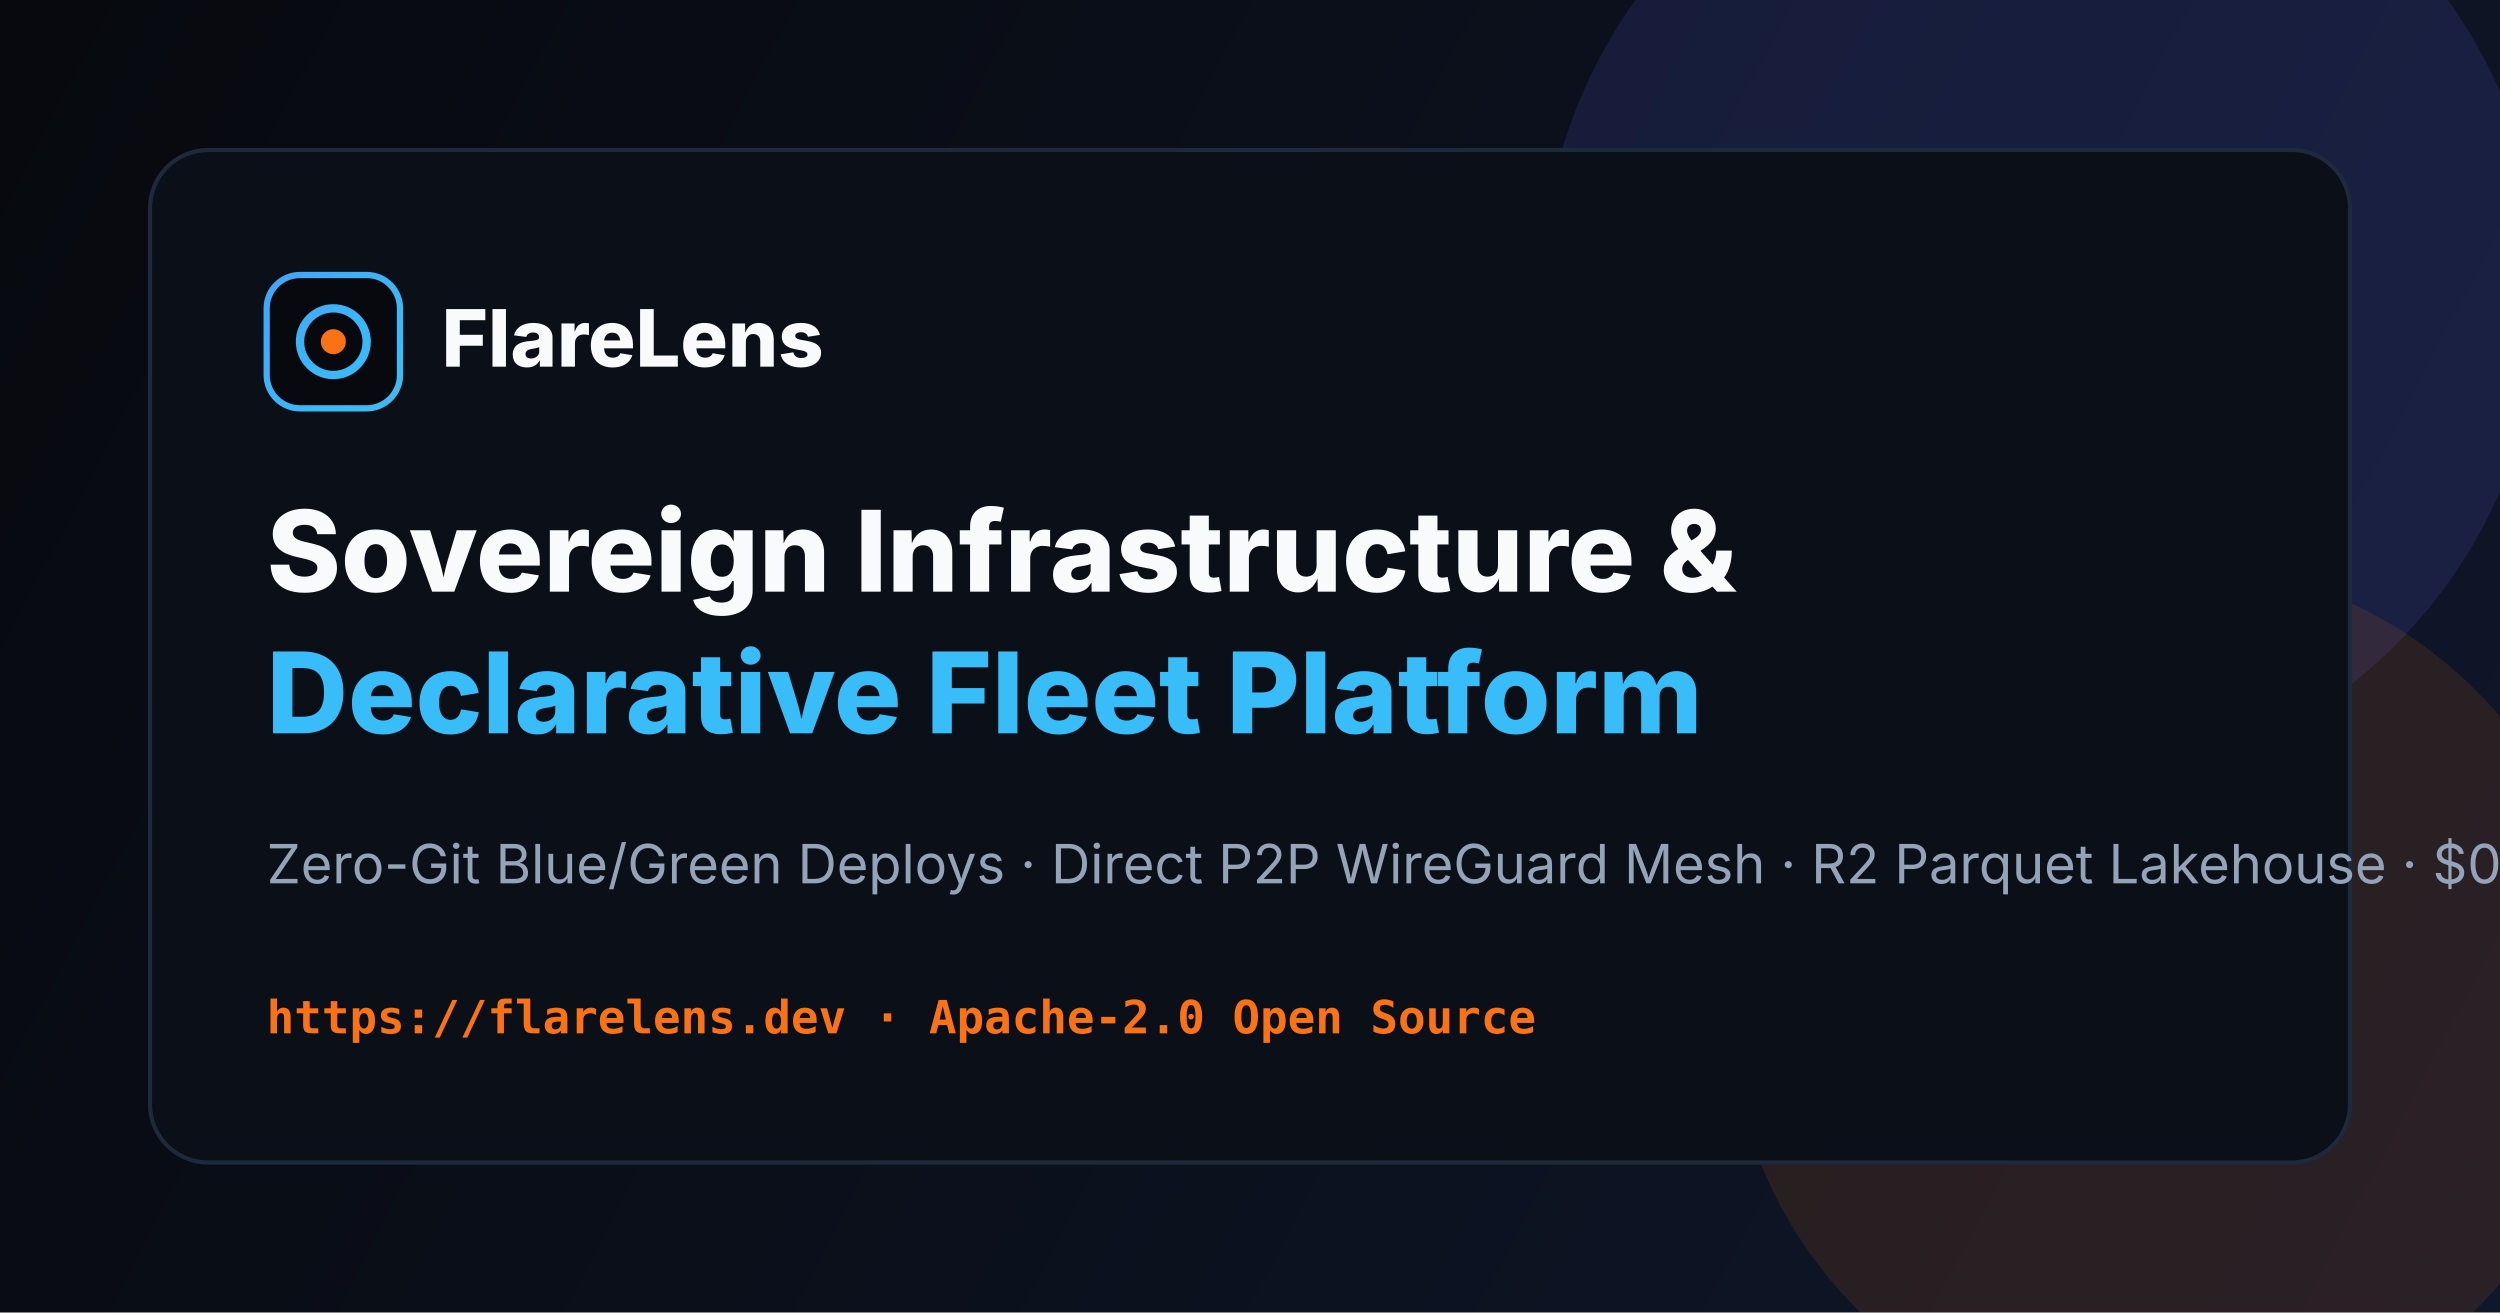
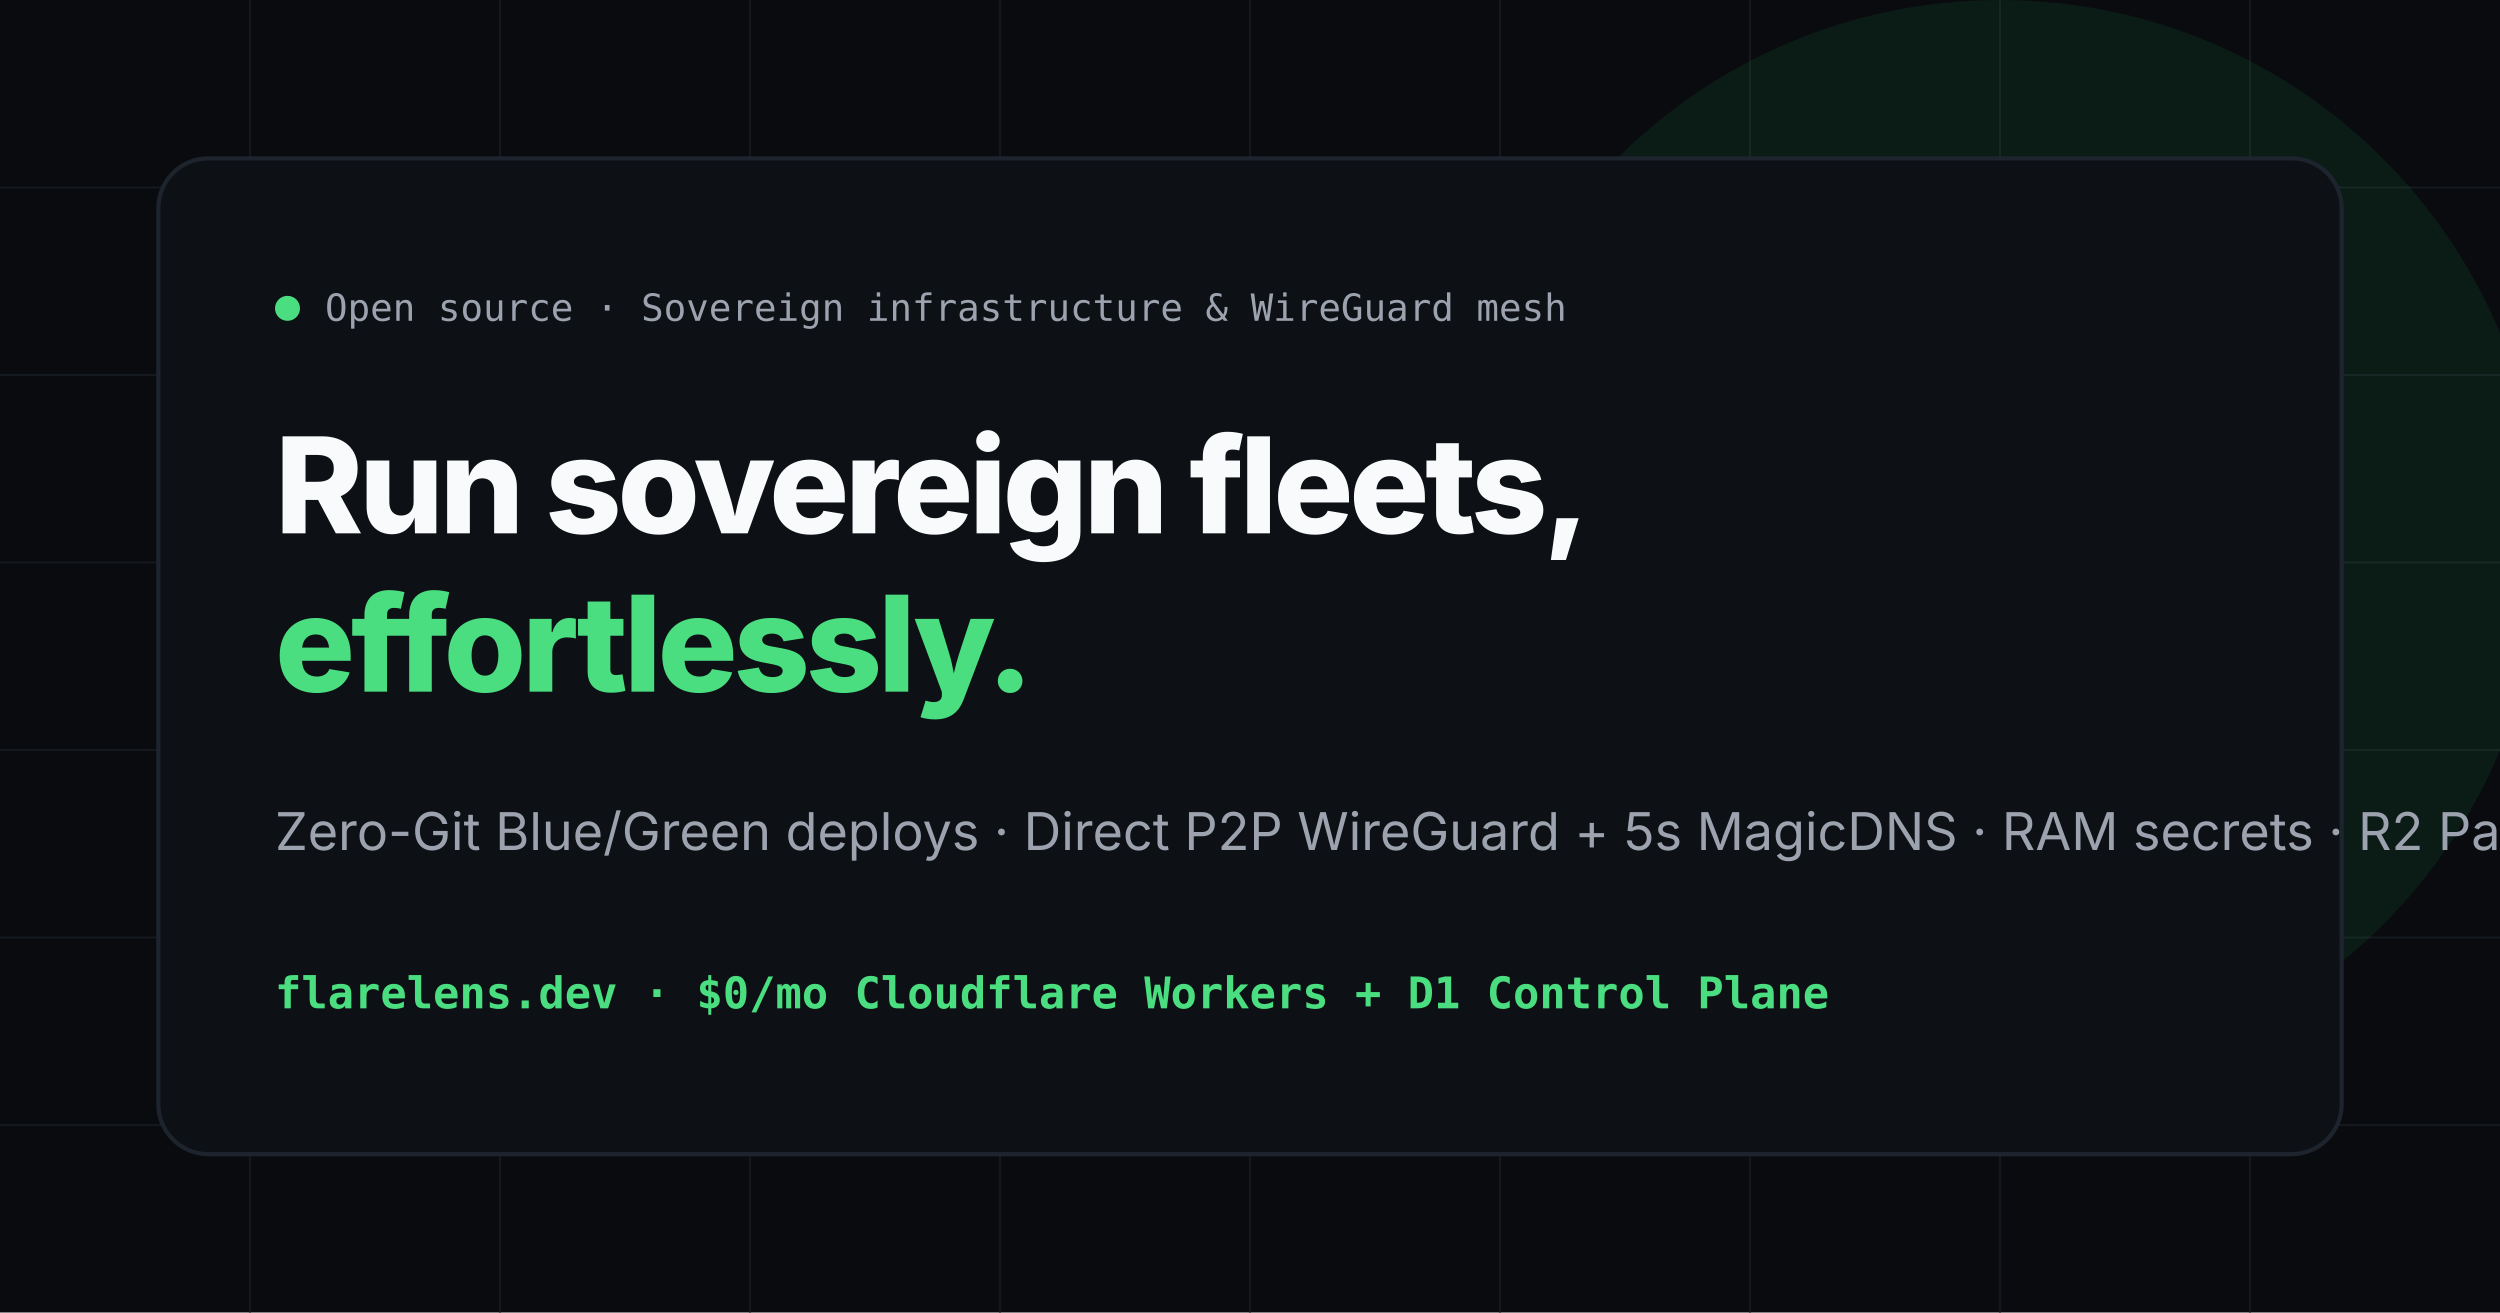
<svg xmlns="http://www.w3.org/2000/svg" width="1200" height="630" viewBox="0 0 1200 630" fill="none">
-   <defs>
-     <linearGradient id="bg" x1="0" y1="0" x2="1200" y2="630" gradientUnits="userSpaceOnUse">
-       <stop offset="0%" stop-color="#07090e" />
-       <stop offset="100%" stop-color="#0f172a" />
-     </linearGradient>
-     <linearGradient id="brand" x1="0" y1="0" x2="360" y2="360" gradientUnits="userSpaceOnUse">
-       <stop offset="0%" stop-color="#6366f1" />
-       <stop offset="50%" stop-color="#38bdf8" />
-       <stop offset="100%" stop-color="#f97316" />
-     </linearGradient>
-   </defs>
-   <rect width="1200" height="630" fill="url(#bg)" />
-   <circle cx="980" cy="140" r="240" fill="#6366f1" fill-opacity="0.14" />
-   <circle cx="1040" cy="480" r="210" fill="#f97316" fill-opacity="0.12" />
-   <rect x="72" y="72" width="1056" height="486" rx="28" fill="#0b0f17" stroke="#1e293b" stroke-width="2" />
-   <rect x="128" y="132" width="64" height="64" rx="16" fill="#07090e" stroke="url(#brand)" stroke-width="3" />
-   <circle cx="160" cy="164" r="16" stroke="url(#brand)" stroke-width="4" />
-   <circle cx="160" cy="164" r="6" fill="#f97316" />
-   <text x="212" y="176" fill="#f8fafc" font-family="system-ui, -apple-system, sans-serif" font-size="38" font-weight="800">FlareLens</text>
-   <text x="128" y="284" fill="#f8fafc" font-family="system-ui, -apple-system, sans-serif" font-size="54" font-weight="800">Sovereign Infrastructure &amp;</text>
-   <text x="128" y="352" fill="#38bdf8" font-family="system-ui, -apple-system, sans-serif" font-size="54" font-weight="800">Declarative Fleet Platform</text>
-   <text x="128" y="424" fill="#94a3b8" font-family="system-ui, -apple-system, sans-serif" font-size="26">Zero-Git Blue/Green Deploys · Direct P2P WireGuard Mesh · R2 Parquet Lakehouse · $0/mo Control Plane</text>
-   <text x="128" y="496" fill="#f97316" font-family="ui-monospace, SFMono-Regular, monospace" font-size="22" font-weight="600">https://flarelens.dev  ·  Apache-2.0 Open Source</text>
+   <rect width="1200" height="630" fill="#090b0e" />
+   <g stroke="#141920" stroke-width="1">
+     <path d="M0 90h1200M0 180h1200M0 270h1200M0 360h1200M0 450h1200M0 540h1200" />
+     <path d="M120 0v630M240 0v630M360 0v630M480 0v630M600 0v630M720 0v630M840 0v630M960 0v630M1080 0v630" />
+   </g>
+   <circle cx="960" cy="260" r="260" fill="#22c55e" fill-opacity="0.09" />
+   <rect x="76" y="76" width="1048" height="478" rx="24" fill="#0d1015" stroke="#1e242d" stroke-width="2" />
+   <circle cx="138" cy="148" r="6" fill="#4ade80" />
+   <text x="156" y="154" fill="#9ca3af" font-family="ui-monospace, SFMono-Regular, monospace" font-size="18">Open source · Sovereign infrastructure &amp; WireGuard mesh</text>
+   <text x="132" y="256" fill="#f9fafb" font-family="system-ui, -apple-system, sans-serif" font-size="64" font-weight="800" letter-spacing="-2">Run sovereign fleets,</text>
+   <text x="132" y="332" fill="#4ade80" font-family="system-ui, -apple-system, sans-serif" font-size="64" font-weight="800" letter-spacing="-2">effortlessly.</text>
+   <text x="132" y="408" fill="#9ca3af" font-family="system-ui, -apple-system, sans-serif" font-size="25">Zero-Git Blue/Green deploys · Direct P2P WireGuard + 5s MagicDNS · RAM secrets · R2 Parquet SQL</text>
+   <text x="132" y="484" fill="#4ade80" font-family="ui-monospace, SFMono-Regular, monospace" font-size="21" font-weight="600">flarelens.dev  ·  $0/mo Cloudflare Workers + D1 Control Plane</text>
</svg>
